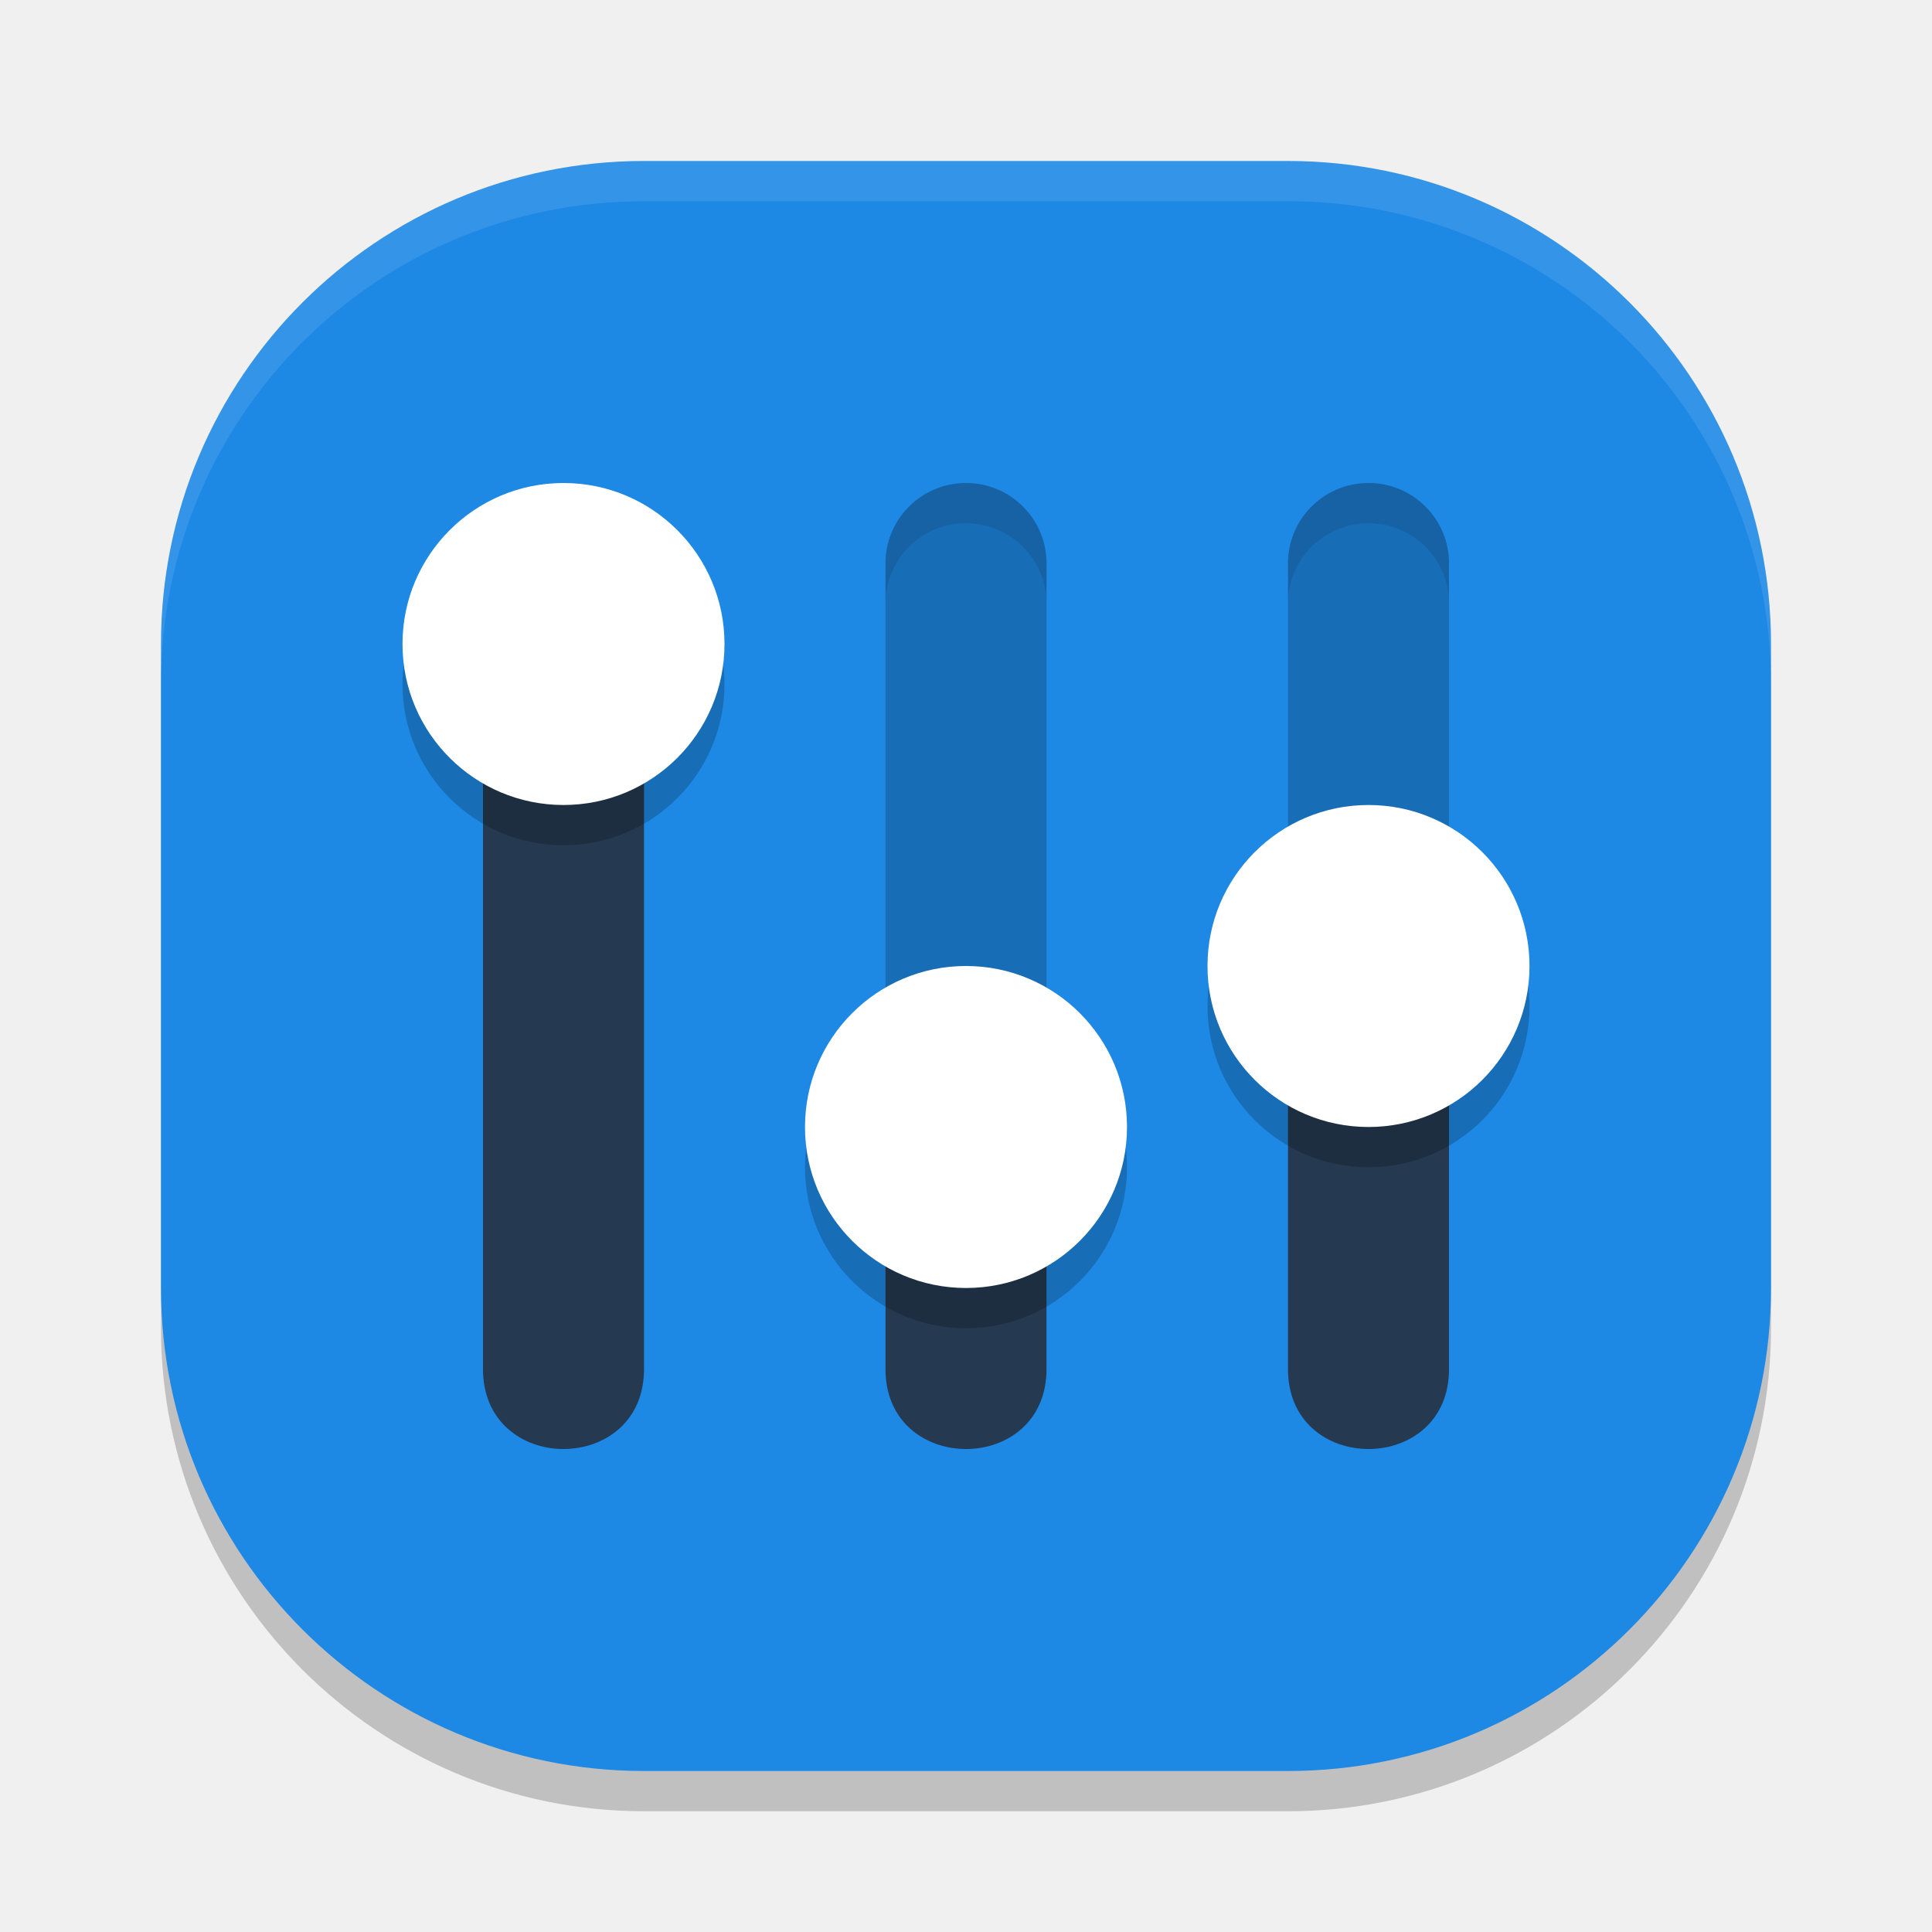
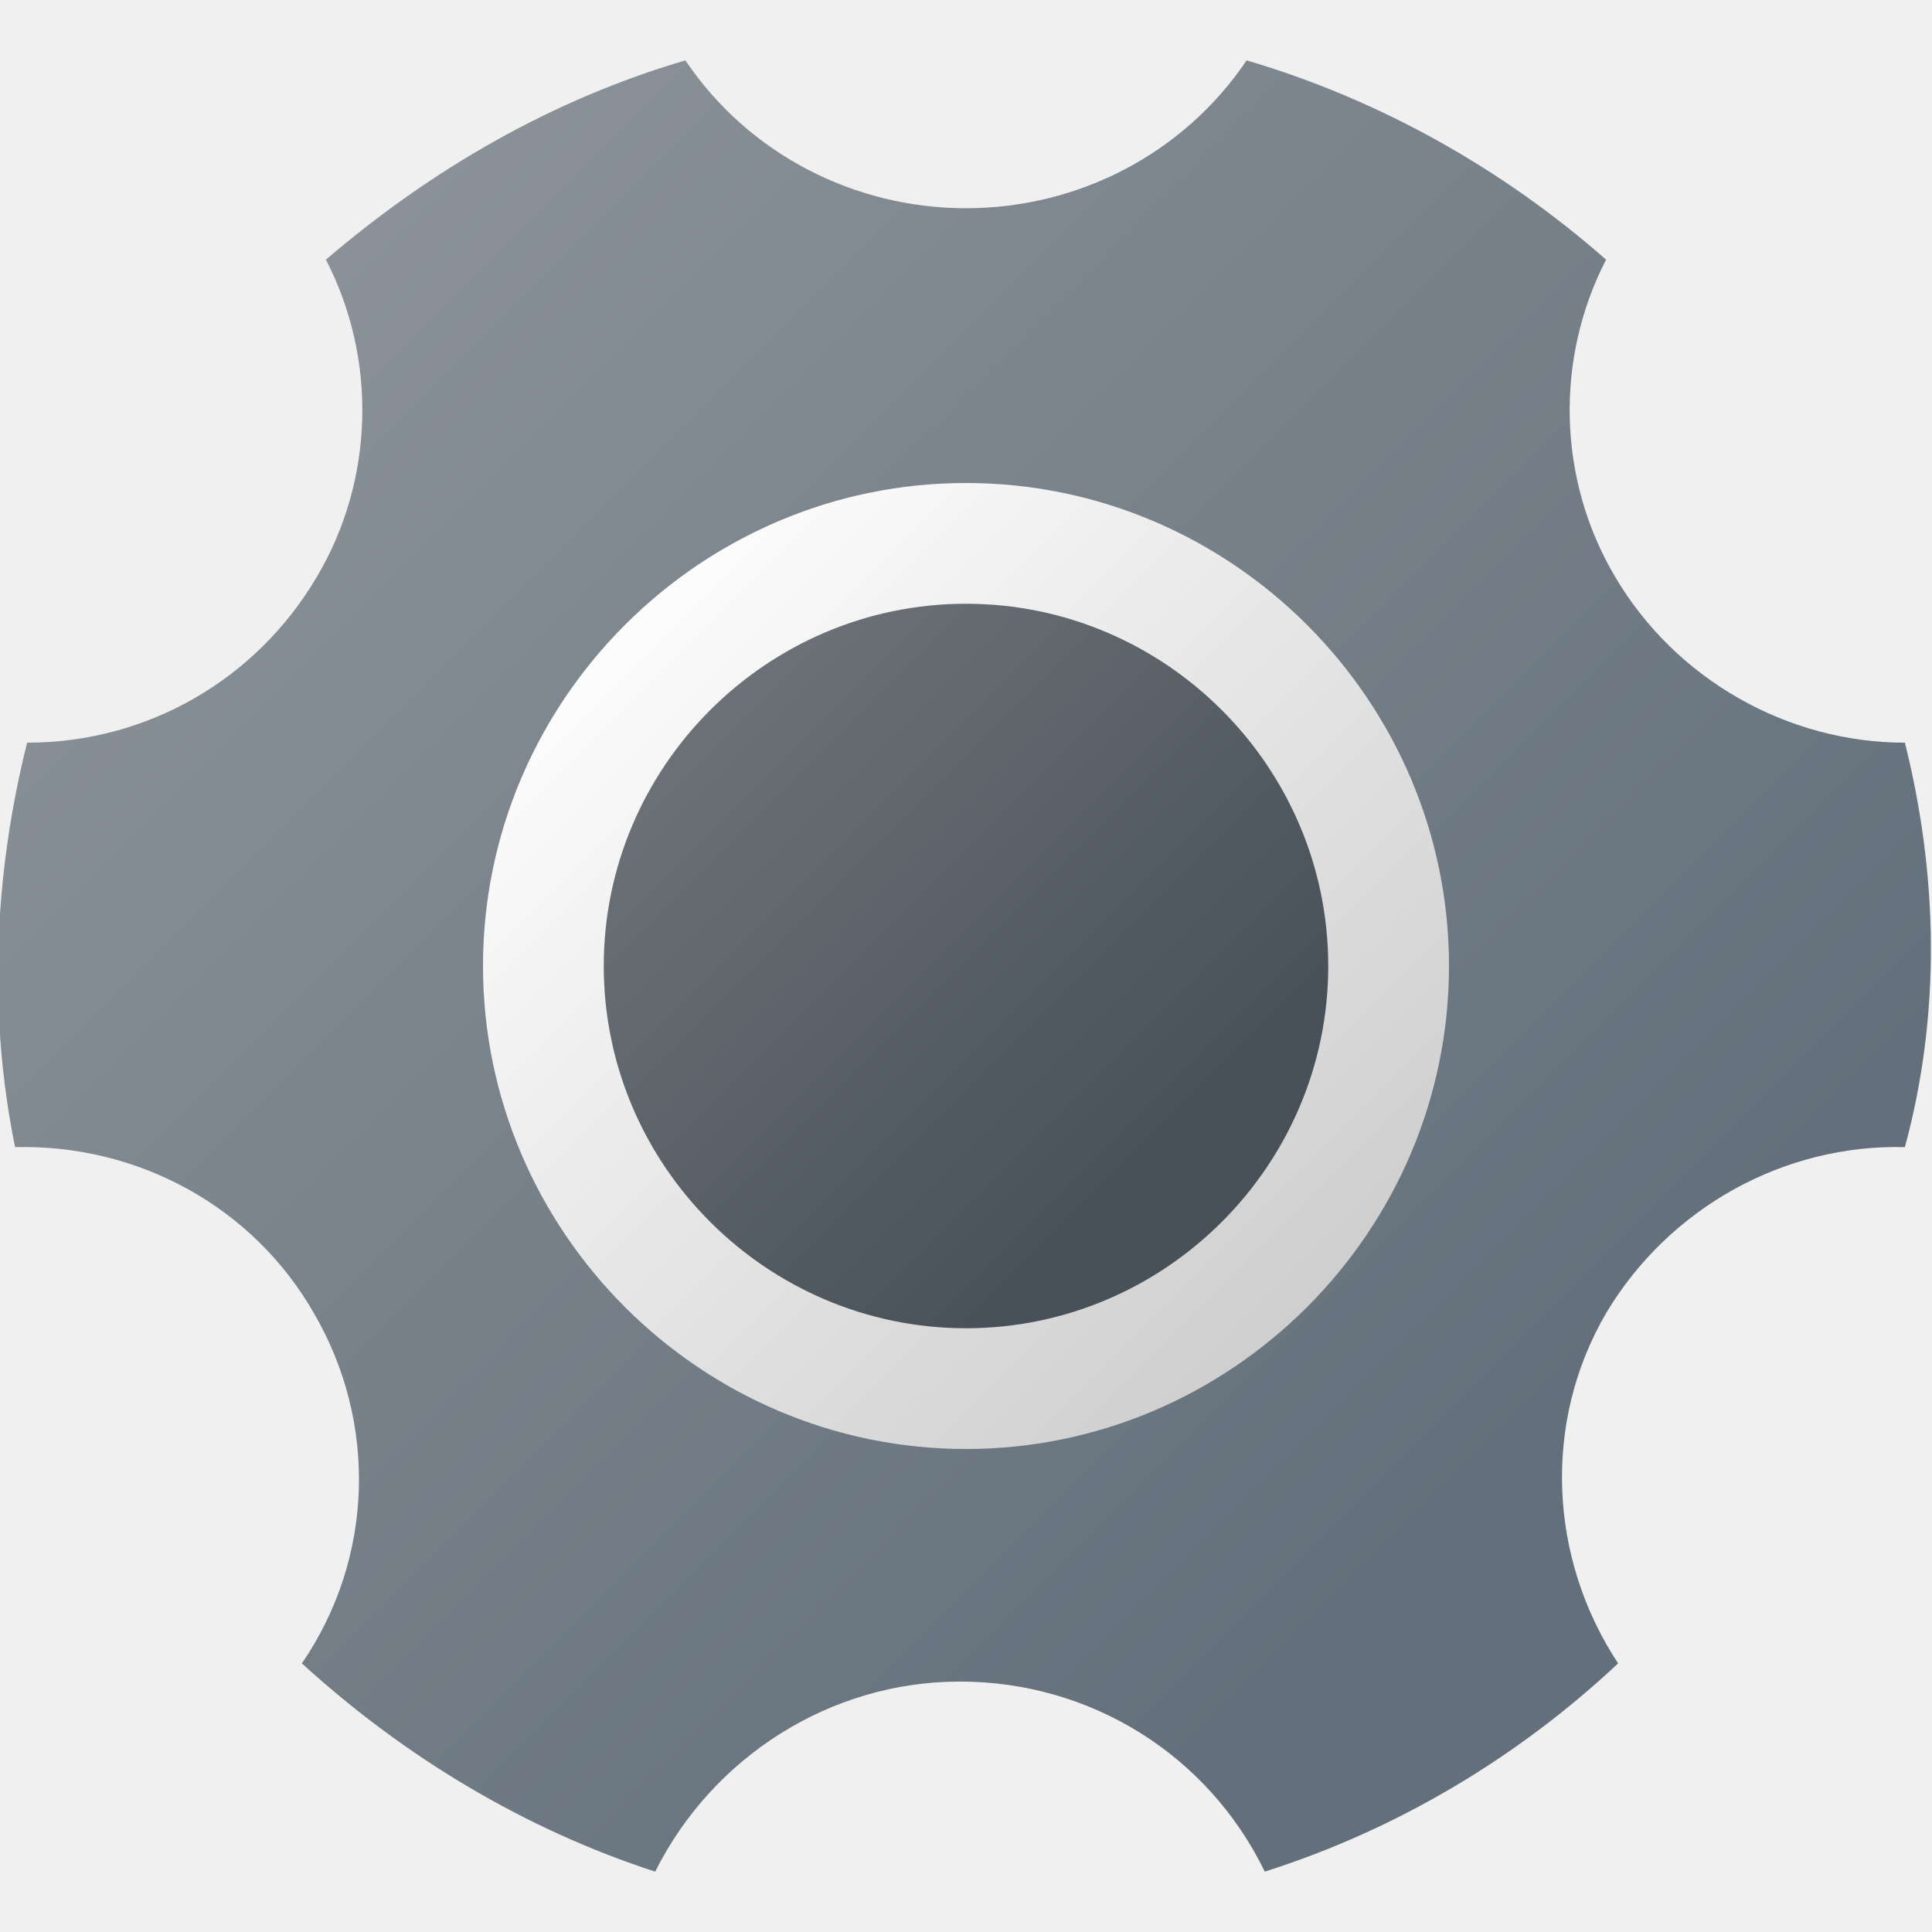
- <svg xmlns="http://www.w3.org/2000/svg" width="48" height="48" version="1">
-   <rect style="opacity:0.2" width="40" height="40" x="4" y="5" rx="12" ry="12" />
-   <rect style="fill:#1e88e5" width="40" height="40" x="4" y="4" rx="12" ry="12" />
-   <path style="opacity:0.1;fill:#ffffff" d="M 16,4 C 9.352,4 4,9.352 4,16 v 1 C 4,10.352 9.352,5 16,5 h 16 c 6.648,0 12,5.352 12,12 V 16 C 44,9.352 38.648,4 32,4 Z" />
-   <path style="fill:#253951" d="m 12,16 v 17.977 c -0.038,2.698 4.038,2.698 4,0 V 16 Z m 20,8 v 9.977 c -0.038,2.698 4.038,2.698 4,0 V 24 Z m -10,4 v 5.977 c -0.038,2.698 4.038,2.698 4,0 V 28 Z" />
-   <path style="opacity:0.2" d="M 23.971,12 C 22.867,12.016 21.984,12.922 22,14.023 V 28 h 4 V 14.023 C 26.016,12.899 25.098,11.984 23.971,12 Z m 10,0 C 32.867,12.016 31.984,12.922 32,14.023 V 24 h 4 V 14.023 C 36.016,12.899 35.098,11.984 33.971,12 Z" />
-   <path style="opacity:0.2" d="m 14,13 c -2.209,0 -4,1.791 -4,4 0,2.209 1.791,4 4,4 2.209,0 4,-1.791 4,-4 0,-2.209 -1.791,-4 -4,-4 z m 20,8 c -2.209,0 -4,1.791 -4,4 0,2.209 1.791,4 4,4 2.209,0 4,-1.791 4,-4 0,-2.209 -1.791,-4 -4,-4 z m -10,4 c -2.209,0 -4,1.791 -4,4 0,2.209 1.791,4 4,4 2.209,0 4,-1.791 4,-4 0,-2.209 -1.791,-4 -4,-4 z" />
-   <path style="fill:#ffffff" d="M 14 12 C 11.791 12 10 13.791 10 16 C 10 18.209 11.791 20 14 20 C 16.209 20 18 18.209 18 16 C 18 13.791 16.209 12 14 12 z M 34 20 C 31.791 20 30 21.791 30 24 C 30 26.209 31.791 28 34 28 C 36.209 28 38 26.209 38 24 C 38 21.791 36.209 20 34 20 z M 24 24 C 21.791 24 20 25.791 20 28 C 20 30.209 21.791 32 24 32 C 26.209 32 28 30.209 28 28 C 28 25.791 26.209 24 24 24 z" />
-   <path style="opacity:0.1" d="M 23.971 12 C 22.867 12.016 21.984 12.922 22 14.023 L 22 15.023 C 21.984 13.922 22.867 13.016 23.971 13 C 25.098 12.984 26.016 13.899 26 15.023 L 26 14.023 C 26.016 12.899 25.098 11.984 23.971 12 z M 33.971 12 C 32.867 12.016 31.984 12.922 32 14.023 L 32 15.023 C 31.984 13.922 32.867 13.016 33.971 13 C 35.098 12.984 36.016 13.899 36 15.023 L 36 14.023 C 36.016 12.899 35.098 11.984 33.971 12 z" />
+ <svg xmlns="http://www.w3.org/2000/svg" width="32px" height="32px" viewBox="0 0 32 32" version="1.1">
+   <defs>
+     <linearGradient id="linear0" gradientUnits="userSpaceOnUse" x1="17.73" y1="15.73" x2="30.354" y2="28.354" gradientTransform="matrix(1,0,0,1,-8,-6)">
+       <stop offset="0" style="stop-color:rgb(100%,100%,100%);stop-opacity:1;" />
+       <stop offset="0.242" style="stop-color:rgb(94.902%,94.902%,94.902%);stop-opacity:1;" />
+       <stop offset="1" style="stop-color:rgb(80%,80%,80%);stop-opacity:1;" />
+     </linearGradient>
+     <linearGradient id="linear1" gradientUnits="userSpaceOnUse" x1="18.386" y1="16.386" x2="28.234" y2="26.234" gradientTransform="matrix(1,0,0,1,-8,-6)">
+       <stop offset="0.145" style="stop-color:rgb(41.961%,44.314%,46.275%);stop-opacity:1;" />
+       <stop offset="0.894" style="stop-color:rgb(28.235%,31.765%,34.902%);stop-opacity:1;" />
+     </linearGradient>
+     <linearGradient id="linear2" gradientUnits="userSpaceOnUse" x1="9.184" y1="7.264" x2="35.172" y2="33.251" gradientTransform="matrix(1,0,0,1,-8,-6)">
+       <stop offset="0.145" style="stop-color:rgb(54.118%,56.863%,59.608%);stop-opacity:1;" />
+       <stop offset="0.894" style="stop-color:rgb(38.824%,43.922%,48.235%);stop-opacity:1;" />
+     </linearGradient>
+   </defs>
+   <g id="surface1">
+     <path style=" stroke:none;fill-rule:nonzero;fill:url(#linear0);" d="M 25 16 C 25 20.949 20.949 25 16 25 C 11.051 25 7 20.949 7 16 C 7 11.051 11.051 7 16 7 C 20.949 7 25 11.051 25 16 Z M 25 16 " />
+     <path style=" stroke:none;fill-rule:nonzero;fill:url(#linear1);" d="M 22 16 C 22 19.301 19.301 22 16 22 C 12.699 22 10 19.301 10 16 C 10 12.699 12.699 10 16 10 C 19.301 10 22 12.699 22 16 Z M 22 16 " />
+     <path style=" stroke:none;fill-rule:nonzero;fill:url(#linear2);" d="M 31.551 12.301 C 29.602 12.301 27.75 11.25 26.75 9.551 C 25.801 7.949 25.75 5.949 26.602 4.301 C 24.898 2.801 22.852 1.648 20.648 1 C 19.602 2.551 17.852 3.449 16 3.449 C 14.148 3.449 12.398 2.551 11.352 1 C 9.148 1.648 7.148 2.801 5.398 4.301 C 6.25 5.949 6.199 7.949 5.25 9.551 C 4.25 11.25 2.449 12.301 0.449 12.301 C -0.102 14.5 -0.199 16.801 0.25 19 C 2.301 18.949 4.199 20 5.199 21.75 C 6.25 23.551 6.199 25.801 5 27.551 C 6.699 29.102 8.699 30.301 10.852 31 C 11.801 29.102 13.75 27.852 15.898 27.852 C 18.051 27.852 20 29.051 20.949 31 C 23.148 30.301 25.148 29.102 26.801 27.551 C 25.648 25.801 25.551 23.551 26.602 21.75 C 27.648 20 29.551 18.949 31.551 19 C 32.148 16.801 32.102 14.5 31.551 12.301 Z M 16 24 C 11.602 24 8 20.398 8 16 C 8 11.602 11.602 8 16 8 C 20.398 8 24 11.602 24 16 C 24 20.398 20.398 24 16 24 Z M 16 24 " />
+   </g>
</svg>
